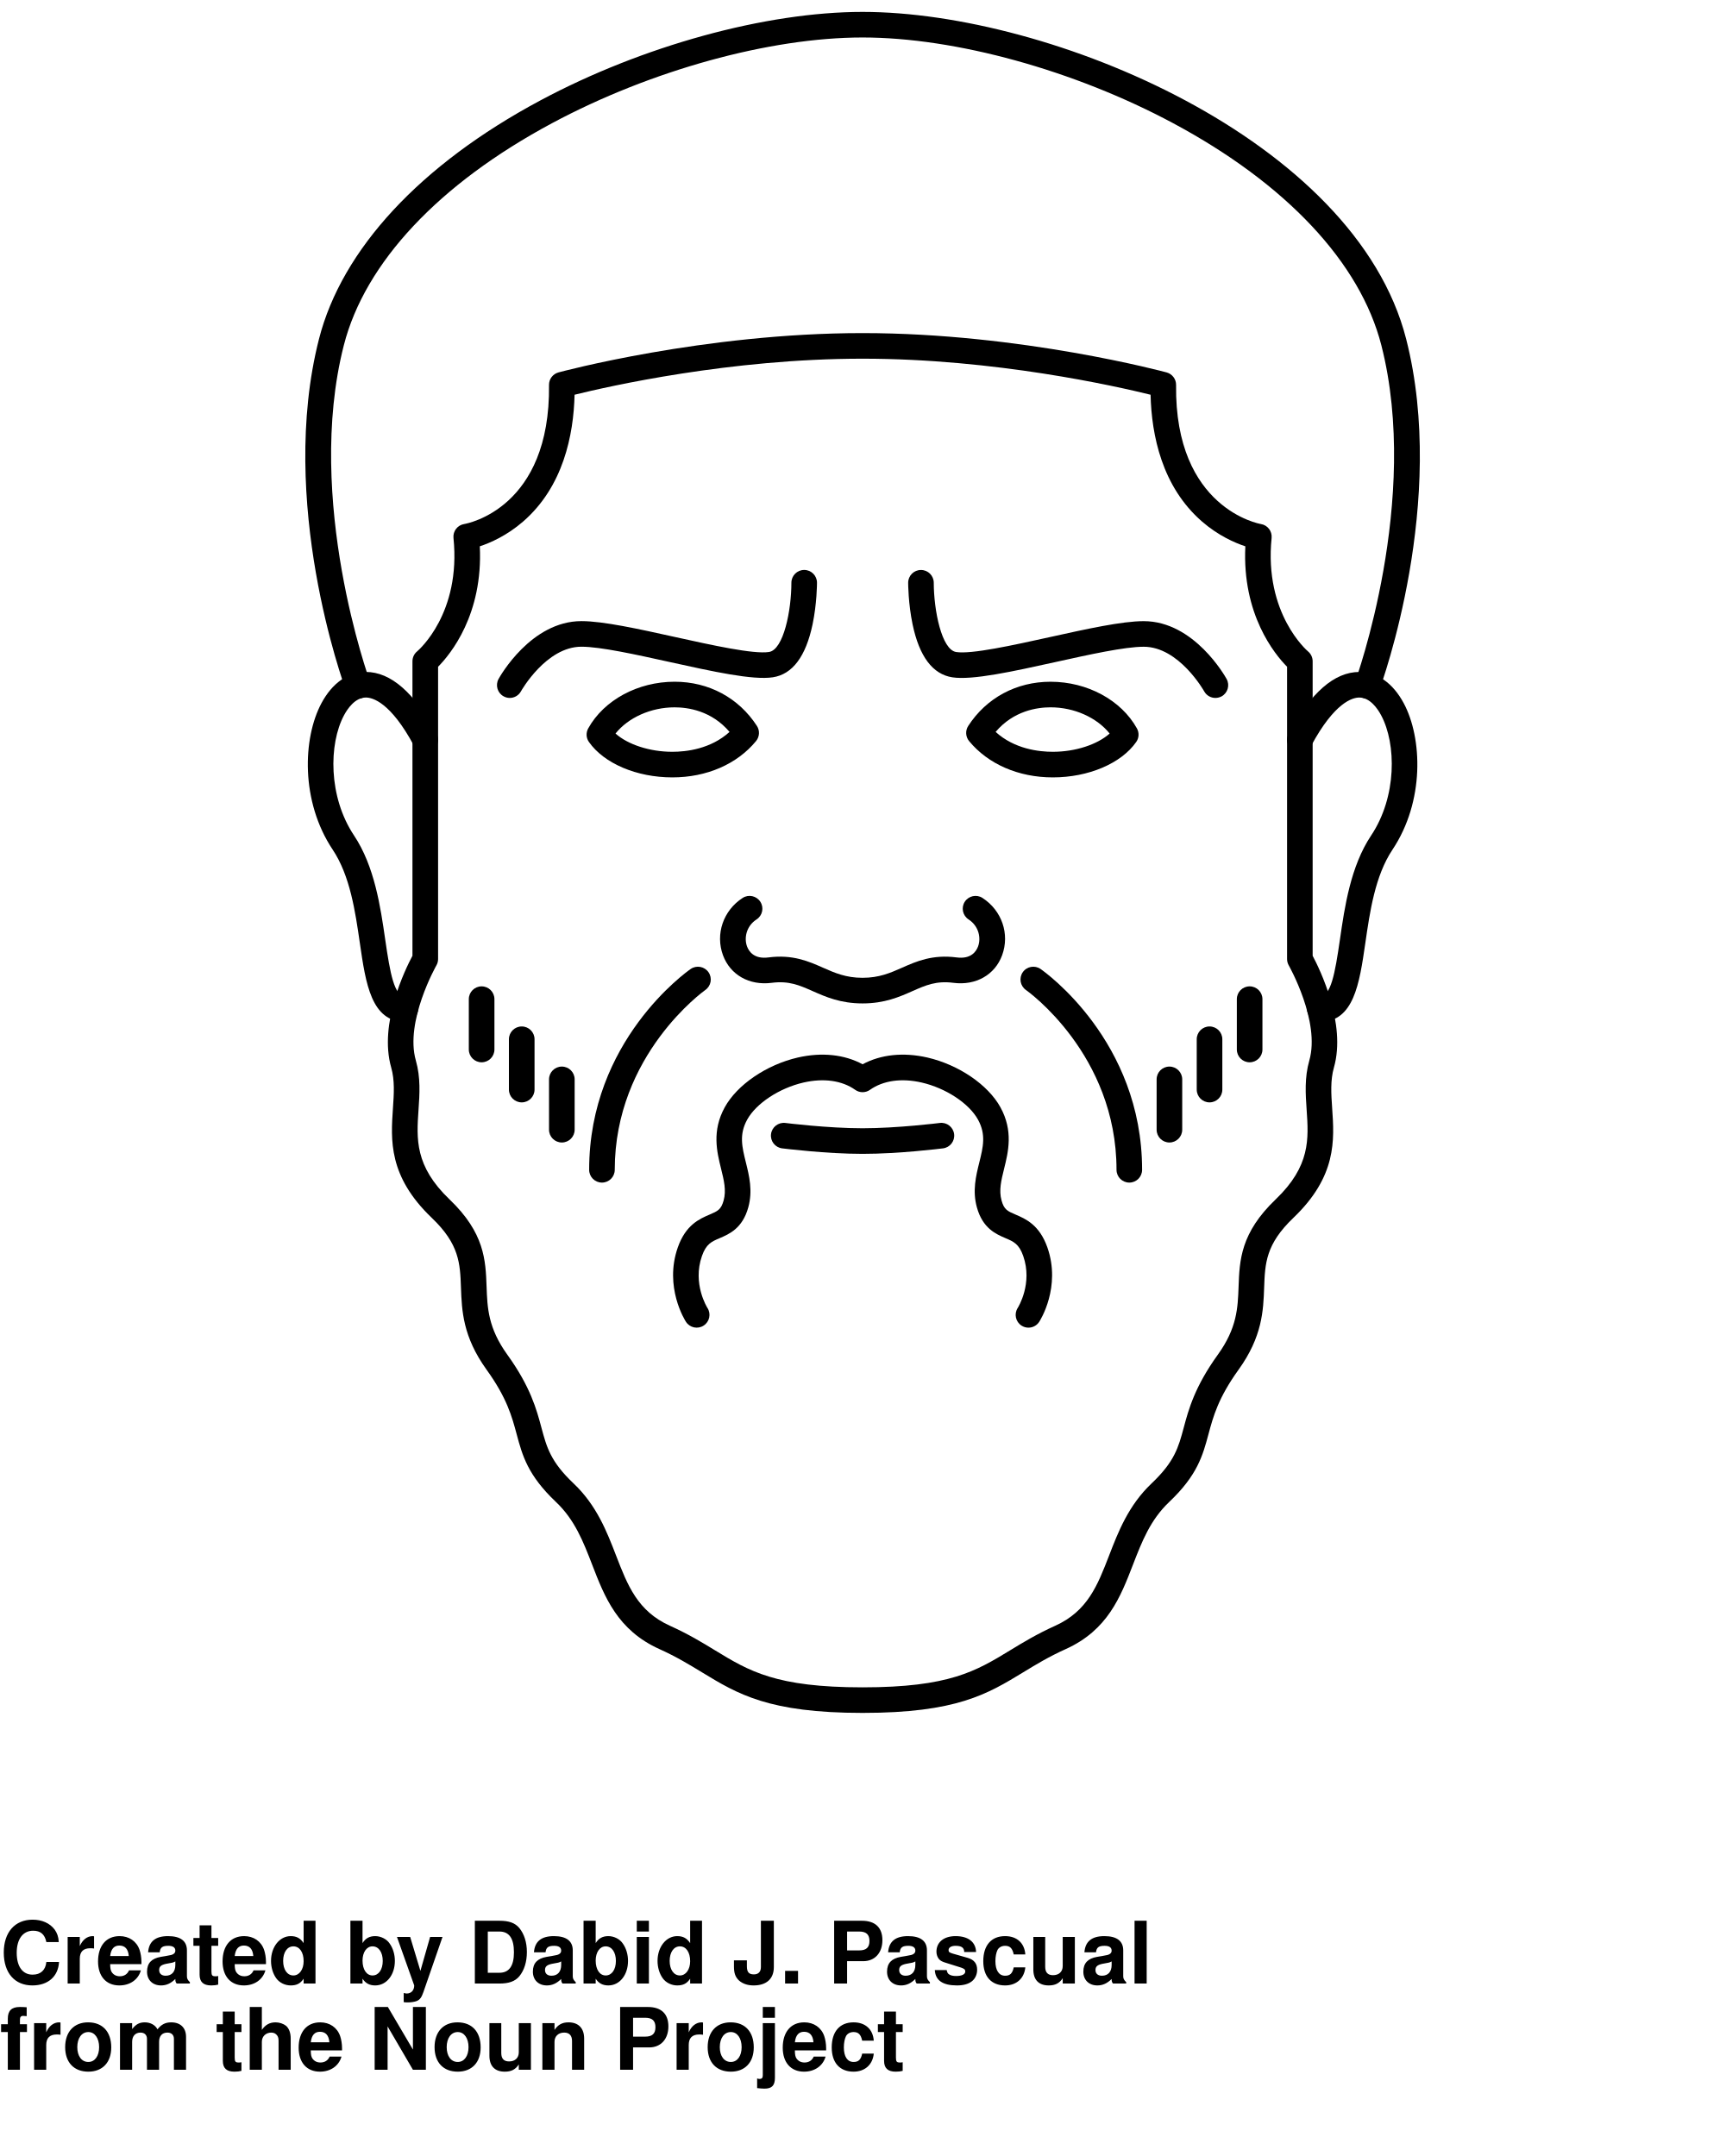
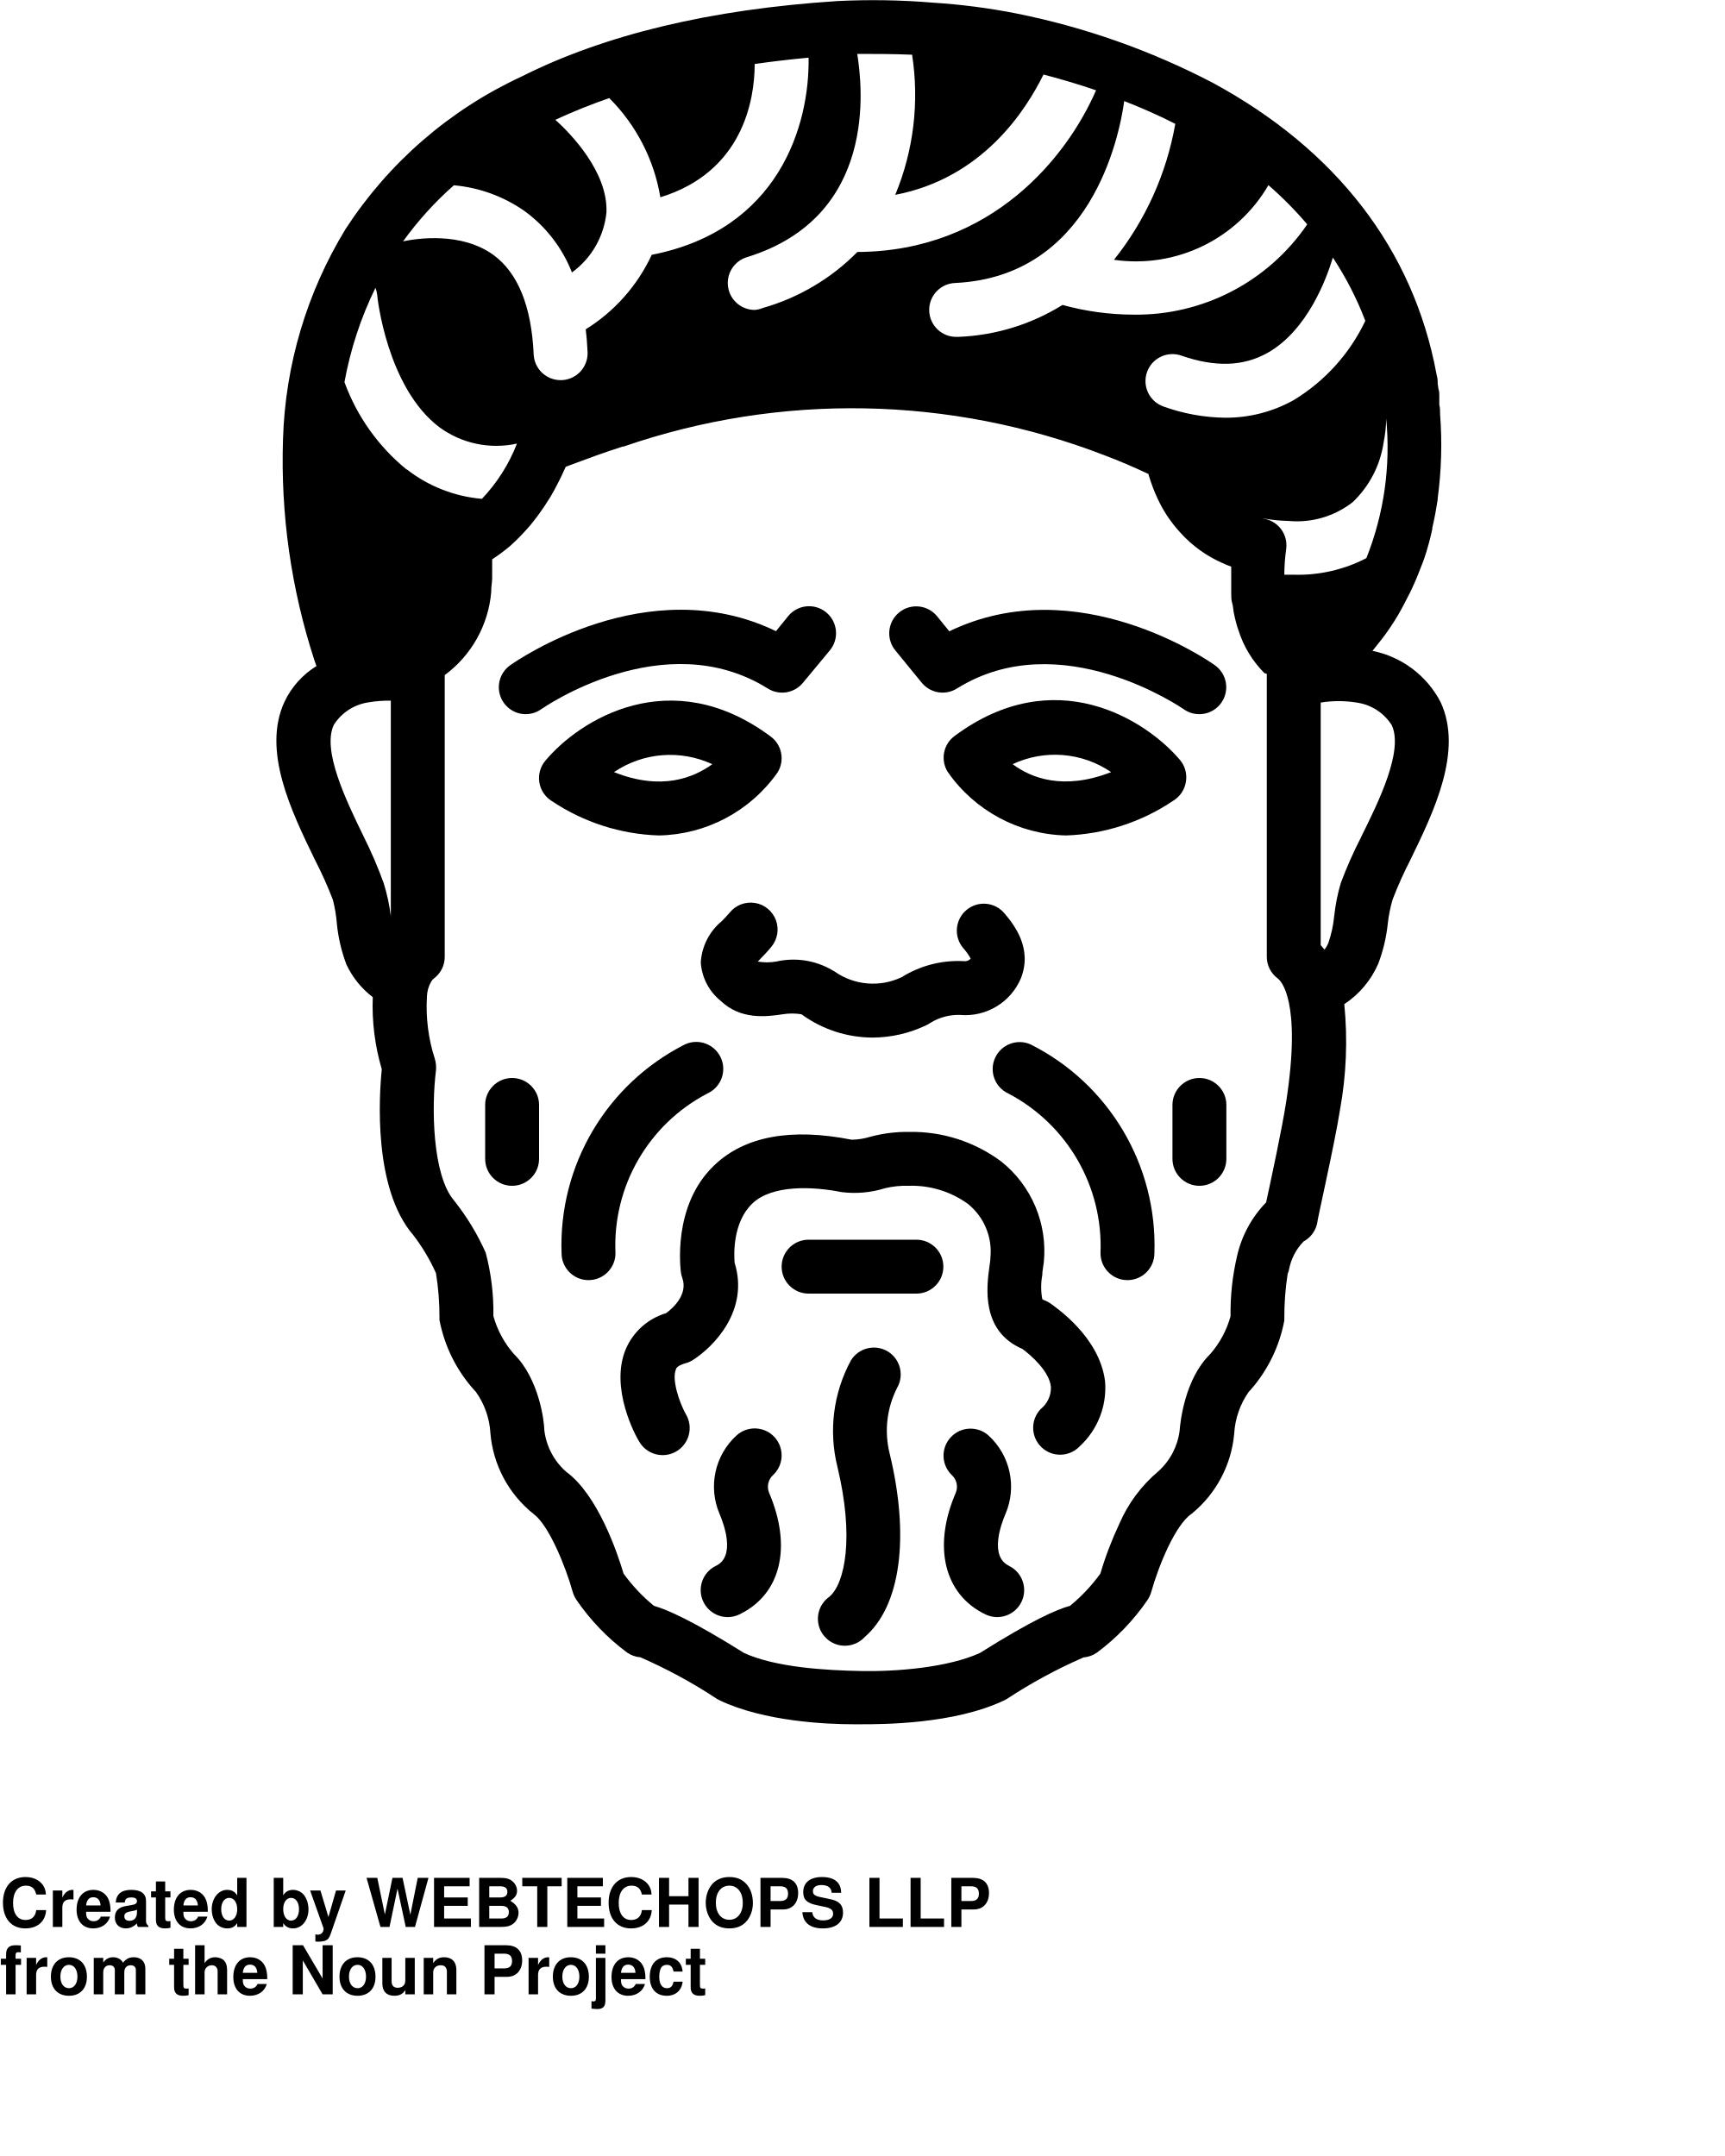
- <svg xmlns="http://www.w3.org/2000/svg" version="1.1" x="0px" y="0px" viewBox="0 0 100.006 125.007" enable-background="new 0 0 100.006 100.006" xml:space="preserve">
-   <g>
-     <g>
-       <g>
-         <g>
-           <g>
-             <path fill="#000000" d="M50.003,99.316c-5.444,0-7.236-1.092-9.312-2.355c-0.73-0.444-1.485-0.904-2.466-1.346       c-2.432-1.098-3.177-3.026-3.897-4.892c-0.516-1.335-1.003-2.597-2.096-3.634c-1.643-1.555-1.952-2.707-2.28-3.928       c-0.278-1.034-0.565-2.105-1.746-3.746c-1.379-1.915-1.435-3.427-1.484-4.76c-0.051-1.403-0.092-2.513-1.692-4.042       c-2.522-2.413-2.378-4.51-2.251-6.359c0.057-0.831,0.111-1.615-0.102-2.36c-0.726-2.541,0.814-5.691,1.233-6.478V38.341       c0-0.223,0.099-0.432,0.269-0.572c0.102-0.087,2.555-2.214,2.109-6.577c-0.04-0.392,0.233-0.747,0.623-0.808       c0.2-0.035,5.003-0.929,4.915-8.064c-0.005-0.338,0.22-0.636,0.546-0.726c0.083-0.022,8.434-2.281,17.629-2.281       s17.546,2.259,17.63,2.281c0.325,0.09,0.55,0.388,0.546,0.726c-0.09,7.19,4.865,8.057,4.915,8.064       c0.389,0.061,0.662,0.416,0.623,0.808c-0.449,4.403,2.084,6.555,2.11,6.577c0.17,0.141,0.269,0.35,0.269,0.572v17.076       c0.418,0.786,1.959,3.937,1.233,6.478c-0.212,0.745-0.159,1.529-0.102,2.36c0.128,1.85,0.272,3.946-2.25,6.359       c-1.601,1.529-1.642,2.639-1.693,4.042c-0.048,1.333-0.104,2.845-1.483,4.76c-1.181,1.641-1.468,2.712-1.746,3.746       c-0.328,1.221-0.637,2.373-2.279,3.928c-1.093,1.037-1.58,2.299-2.097,3.634c-0.72,1.865-1.465,3.794-3.897,4.892       c-0.98,0.441-1.735,0.901-2.465,1.346C57.24,98.225,55.448,99.316,50.003,99.316z M25.396,38.659v16.947       c0,0.13-0.034,0.257-0.099,0.369c-0.018,0.032-1.837,3.252-1.191,5.512c0.284,0.995,0.219,1.947,0.155,2.869       c-0.115,1.673-0.223,3.252,1.797,5.185c2.036,1.947,2.094,3.531,2.149,5.062c0.045,1.231,0.087,2.395,1.205,3.946       c1.339,1.859,1.692,3.173,1.975,4.229c0.307,1.144,0.529,1.969,1.866,3.236c1.337,1.266,1.934,2.811,2.46,4.176       c0.668,1.73,1.246,3.226,3.123,4.073c1.064,0.479,1.895,0.984,2.627,1.432c1.962,1.194,3.512,2.139,8.54,2.139       s6.578-0.944,8.54-2.139c0.733-0.447,1.563-0.953,2.627-1.432c1.877-0.848,2.455-2.343,3.124-4.073       c0.526-1.365,1.124-2.91,2.459-4.176c1.338-1.268,1.56-2.093,1.867-3.236c0.283-1.056,0.635-2.369,1.975-4.229       c1.118-1.552,1.16-2.715,1.205-3.946c0.056-1.53,0.114-3.114,2.15-5.062c2.02-1.933,1.911-3.512,1.796-5.185       c-0.064-0.922-0.129-1.874,0.155-2.869c0.646-2.26-1.173-5.479-1.192-5.512c-0.064-0.113-0.098-0.24-0.098-0.369V38.659       c-0.722-0.73-2.612-3.037-2.419-6.983c-0.614-0.203-1.567-0.618-2.508-1.434c-2.326-2.018-2.929-5.009-2.986-7.355       c-1.971-0.487-9.035-2.09-16.695-2.09c-7.667,0-14.725,1.603-16.695,2.09c-0.057,2.346-0.66,5.338-2.986,7.355       c-0.941,0.815-1.894,1.23-2.508,1.434C28.008,35.622,26.118,37.929,25.396,38.659z" />
-           </g>
-         </g>
-       </g>
-     </g>
-     <g>
-       <g>
-         <g>
-           <g>
-             <path fill="#000000" d="M29.55,40.467c-0.121,0-0.243-0.031-0.357-0.094c-0.358-0.196-0.488-0.648-0.292-1.006       c0.076-0.137,1.878-3.354,4.806-3.354c1.261,0,3.294,0.45,5.447,0.926c2.125,0.47,4.533,1.002,5.423,0.864       c0.848-0.13,1.3-2.416,1.3-4.016c0-0.41,0.333-0.742,0.742-0.742s0.742,0.332,0.742,0.742c0,0.048-0.003,1.204-0.257,2.416       c-0.39,1.86-1.164,2.892-2.302,3.067c-1.165,0.178-3.499-0.338-5.969-0.883c-1.98-0.438-4.028-0.89-5.127-0.89       c-2.046,0-3.491,2.559-3.506,2.585C30.066,40.328,29.812,40.467,29.55,40.467z" />
-           </g>
-         </g>
-       </g>
-     </g>
-     <g>
-       <g>
-         <g>
-           <g>
-             <path fill="#000000" d="M38.977,45.074c-2.065,0-3.964-0.806-4.838-2.056c-0.163-0.231-0.179-0.535-0.041-0.784       c0.914-1.646,2.88-2.707,5.01-2.707c1.977,0,3.717,0.935,4.771,2.564c0.175,0.271,0.155,0.625-0.05,0.875       C42.729,44.307,40.96,45.074,38.977,45.074z M35.681,42.531c0.713,0.639,1.984,1.059,3.296,1.059       c0.804,0,2.222-0.16,3.314-1.153c-1.041-1.229-2.411-1.425-3.183-1.425C37.732,41.012,36.421,41.606,35.681,42.531z" />
-           </g>
-         </g>
-       </g>
-     </g>
-     <g>
-       <g>
-         <g>
-           <g>
-             <path fill="#000000" d="M23.495,59.249c-1.973,0-2.293-2.214-2.633-4.559c-0.266-1.834-0.566-3.913-1.576-5.426       c-1.871-2.807-1.733-6.47-0.653-8.49c0.625-1.169,1.539-1.813,2.574-1.814c0.001,0,0.002,0,0.003,0       c1.441,0,2.82,1.204,4.097,3.581c0.194,0.359,0.059,0.81-0.302,1.004c-0.361,0.193-0.812,0.059-1.005-0.303       c-1.357-2.525-2.402-2.799-2.79-2.799c-0.001,0-0.001,0-0.001,0c-0.623,0.001-1.062,0.646-1.267,1.03       c-0.889,1.665-0.915,4.725,0.58,6.967c1.195,1.794,1.535,4.146,1.809,6.036c0.288,1.987,0.524,3.289,1.164,3.289       c0.409,0,0.742,0.332,0.742,0.743C24.237,58.918,23.904,59.249,23.495,59.249z" />
-           </g>
-         </g>
-       </g>
-     </g>
-     <g>
-       <g>
-         <g>
-           <g>
-             <path fill="#000000" d="M70.456,40.467c-0.262,0-0.515-0.139-0.65-0.383l0,0c-0.014-0.026-1.459-2.585-3.506-2.585       c-1.099,0-3.146,0.451-5.126,0.89c-2.471,0.545-4.804,1.061-5.969,0.883c-1.137-0.176-1.913-1.207-2.302-3.067       c-0.254-1.212-0.257-2.368-0.257-2.416c0-0.41,0.332-0.742,0.742-0.742s0.742,0.332,0.742,0.742       c0.003,1.6,0.455,3.886,1.3,4.016c0.888,0.138,3.299-0.395,5.423-0.864c2.153-0.476,4.187-0.926,5.447-0.926       c2.929,0,4.731,3.217,4.807,3.354c0.197,0.36,0.066,0.811-0.292,1.008C70.7,40.437,70.576,40.467,70.456,40.467z" />
-           </g>
-         </g>
-       </g>
-     </g>
-     <g>
-       <g>
-         <g>
-           <g>
-             <path fill="#000000" d="M61.03,45.074C61.029,45.074,61.03,45.074,61.03,45.074c-1.983,0-3.752-0.768-4.853-2.107       c-0.205-0.25-0.225-0.604-0.05-0.875c1.055-1.63,2.794-2.564,4.772-2.564c2.129,0,4.096,1.062,5.009,2.707       c0.138,0.249,0.122,0.553-0.041,0.784C64.994,44.269,63.095,45.074,61.03,45.074z M57.716,42.437       c1.091,0.993,2.51,1.153,3.313,1.153c1.312,0,2.583-0.42,3.297-1.059c-0.741-0.925-2.052-1.52-3.427-1.52       C60.126,41.012,58.756,41.208,57.716,42.437z" />
-           </g>
-         </g>
-       </g>
-     </g>
-     <g>
-       <g>
-         <g>
-           <g>
-             <path fill="#000000" d="M79.258,40.509c-0.085,0-0.171-0.016-0.256-0.046c-0.385-0.142-0.582-0.567-0.44-0.952       c0.038-0.104,3.803-10.528,1.515-19.49c-1.224-4.792-5.513-9.367-12.08-12.883c-5.718-3.062-12.612-4.965-17.993-4.965       S37.729,4.076,32.01,7.138c-6.566,3.516-10.856,8.091-12.079,12.883c-2.289,8.962,1.476,19.386,1.514,19.49       c0.142,0.385-0.056,0.811-0.44,0.952c-0.384,0.142-0.811-0.055-0.952-0.439c-0.163-0.443-3.964-10.955-1.561-20.371       c1.328-5.2,5.88-10.108,12.817-13.822c5.92-3.172,13.084-5.141,18.694-5.141c10.874,0,28.555,7.386,31.511,18.963       c2.404,9.416-1.397,19.928-1.56,20.371C79.844,40.323,79.56,40.509,79.258,40.509z" />
-           </g>
-         </g>
-       </g>
-     </g>
-     <g>
-       <g>
-         <g>
-           <g>
-             <path fill="#000000" d="M50.003,58.179c-1.28,0-2.138-0.379-2.896-0.715c-0.769-0.34-1.377-0.607-2.371-0.479       c-1.297,0.168-2.405-0.459-2.825-1.6c-0.451-1.229,0.017-2.595,1.139-3.321c0.344-0.224,0.803-0.124,1.026,0.22       c0.223,0.343,0.125,0.804-0.22,1.026c-0.597,0.387-0.73,1.079-0.551,1.563c0.105,0.286,0.404,0.749,1.239,0.64       c1.405-0.185,2.339,0.23,3.163,0.594c0.684,0.302,1.329,0.587,2.295,0.587c0.967,0,1.612-0.285,2.294-0.587       c0.824-0.365,1.758-0.778,3.164-0.594c0.836,0.109,1.134-0.354,1.239-0.64c0.179-0.484,0.046-1.177-0.55-1.563       c-0.345-0.223-0.443-0.684-0.221-1.026c0.223-0.344,0.683-0.443,1.027-0.22c1.122,0.727,1.59,2.092,1.138,3.321       c-0.418,1.141-1.528,1.769-2.825,1.6c-0.993-0.129-1.601,0.139-2.371,0.479C52.141,57.8,51.283,58.179,50.003,58.179z" />
-           </g>
-         </g>
-       </g>
-     </g>
-     <g>
-       <g>
-         <g>
-           <g>
-             <path fill="#000000" d="M59.619,76.979c-0.138,0-0.277-0.038-0.402-0.119c-0.343-0.221-0.442-0.678-0.222-1.022       c0.036-0.058,0.878-1.422,0.321-3.015c-0.245-0.699-0.557-0.834-1.029-1.034c-0.557-0.24-1.319-0.565-1.657-1.784       c-0.268-0.963-0.052-1.831,0.138-2.599c0.225-0.907,0.402-1.623-0.073-2.487c-0.52-0.944-1.864-1.83-3.268-2.153       c-1.167-0.268-2.23-0.118-2.994,0.423c-0.257,0.183-0.602,0.183-0.858,0c-0.763-0.541-1.826-0.69-2.994-0.423       c-1.404,0.323-2.748,1.209-3.268,2.153c-0.475,0.864-0.298,1.58-0.073,2.487c0.19,0.768,0.405,1.636,0.138,2.599       c-0.338,1.219-1.101,1.544-1.657,1.784c-0.473,0.2-0.784,0.335-1.029,1.034C40.125,74.438,41,75.82,41.01,75.834       c0.222,0.344,0.124,0.804-0.221,1.025c-0.343,0.224-0.803,0.125-1.025-0.22c-0.053-0.08-1.277-2.014-0.473-4.31       c0.46-1.313,1.26-1.657,1.845-1.907c0.469-0.201,0.664-0.284,0.812-0.815c0.163-0.588,0.019-1.17-0.148-1.845       c-0.241-0.975-0.542-2.188,0.213-3.56c0.72-1.309,2.422-2.467,4.236-2.886c1.389-0.317,2.703-0.178,3.755,0.392       c1.052-0.569,2.367-0.709,3.755-0.392c1.813,0.419,3.516,1.577,4.236,2.886c0.754,1.372,0.455,2.585,0.213,3.56       c-0.167,0.675-0.312,1.257-0.148,1.845c0.148,0.531,0.342,0.614,0.812,0.815c0.584,0.25,1.384,0.594,1.845,1.907       c0.804,2.296-0.42,4.229-0.473,4.31C60.101,76.859,59.863,76.979,59.619,76.979z" />
-           </g>
-         </g>
-       </g>
-     </g>
-     <g>
-       <g>
-         <g>
-           <g>
-             <path fill="#000000" d="M50.003,66.902c-2.1,0-4.559-0.307-4.663-0.319c-0.407-0.051-0.695-0.421-0.644-0.828       c0.051-0.406,0.422-0.694,0.829-0.645c0.025,0.004,2.472,0.308,4.478,0.308c2.008,0,4.453-0.304,4.478-0.308       c0.406-0.051,0.778,0.238,0.829,0.645c0.051,0.407-0.237,0.777-0.644,0.828C54.562,66.596,52.104,66.902,50.003,66.902z" />
-           </g>
-         </g>
-       </g>
-     </g>
-     <g>
-       <g>
-         <g>
-           <g>
-             <path fill="#000000" d="M76.511,59.249c-0.409,0-0.741-0.331-0.741-0.74c0-0.411,0.332-0.743,0.741-0.743       c0.641,0,0.876-1.302,1.164-3.289c0.274-1.89,0.615-4.244,1.81-6.036c1.495-2.242,1.469-5.302,0.58-6.967       c-0.205-0.385-0.643-1.029-1.267-1.03c0,0,0,0-0.001,0c-0.387,0-1.432,0.273-2.79,2.799c-0.194,0.361-0.645,0.496-1.005,0.303       c-0.361-0.194-0.496-0.645-0.302-1.004c1.277-2.377,2.656-3.581,4.097-3.581c0.001,0,0.003,0,0.004,0       c1.035,0.001,1.949,0.646,2.574,1.814c1.08,2.021,1.217,5.684-0.654,8.49c-1.009,1.513-1.31,3.592-1.575,5.426       C78.805,57.035,78.484,59.249,76.511,59.249z" />
-           </g>
-         </g>
-       </g>
-     </g>
-     <g>
-       <g>
-         <g>
-           <g>
-             <path fill="#000000" d="M27.919,61.593c-0.409,0-0.742-0.332-0.742-0.742v-2.919c0-0.411,0.333-0.742,0.742-0.742       c0.41,0,0.743,0.331,0.743,0.742v2.919C28.662,61.261,28.329,61.593,27.919,61.593z" />
-           </g>
-         </g>
-       </g>
-     </g>
-     <g>
-       <g>
-         <g>
-           <g>
-             <path fill="#000000" d="M30.245,63.917c-0.41,0-0.743-0.331-0.743-0.741v-2.92c0-0.409,0.333-0.741,0.743-0.741       c0.409,0,0.742,0.332,0.742,0.741v2.92C30.987,63.586,30.654,63.917,30.245,63.917z" />
-           </g>
-         </g>
-       </g>
-     </g>
-     <g>
-       <g>
-         <g>
-           <g>
-             <path fill="#000000" d="M32.57,66.243c-0.41,0-0.743-0.332-0.743-0.741v-2.92c0-0.41,0.333-0.741,0.743-0.741       c0.409,0,0.742,0.331,0.742,0.741v2.92C33.312,65.911,32.979,66.243,32.57,66.243z" />
-           </g>
-         </g>
-       </g>
-     </g>
-     <g>
-       <g>
-         <g>
-           <g>
-             <path fill="#000000" d="M34.895,68.568c-0.41,0-0.742-0.331-0.742-0.742c0-7.477,5.645-11.476,5.885-11.643       c0.337-0.233,0.799-0.149,1.034,0.188c0.233,0.337,0.149,0.799-0.188,1.032c-0.051,0.036-5.247,3.742-5.247,10.423       C35.637,68.237,35.305,68.568,34.895,68.568z" />
-           </g>
-         </g>
-       </g>
-     </g>
-     <g>
-       <g>
-         <g>
-           <g>
-             <path fill="#000000" d="M72.441,61.593c-0.41,0-0.742-0.332-0.742-0.742v-2.919c0-0.411,0.332-0.742,0.742-0.742       s0.742,0.331,0.742,0.742v2.919C73.184,61.261,72.852,61.593,72.441,61.593z" />
-           </g>
-         </g>
-       </g>
-     </g>
-     <g>
-       <g>
-         <g>
-           <g>
-             <path fill="#000000" d="M70.116,63.917c-0.41,0-0.742-0.331-0.742-0.741v-2.92c0-0.409,0.332-0.741,0.742-0.741       s0.742,0.332,0.742,0.741v2.92C70.858,63.586,70.526,63.917,70.116,63.917z" />
-           </g>
-         </g>
-       </g>
-     </g>
-     <g>
-       <g>
-         <g>
-           <g>
-             <path fill="#000000" d="M67.791,66.243c-0.41,0-0.742-0.332-0.742-0.741v-2.92c0-0.41,0.332-0.741,0.742-0.741       c0.409,0,0.742,0.331,0.742,0.741v2.92C68.533,65.911,68.2,66.243,67.791,66.243z" />
-           </g>
-         </g>
-       </g>
-     </g>
-     <g>
-       <g>
-         <g>
-           <g>
-             <path fill="#000000" d="M65.466,68.568c-0.41,0-0.742-0.331-0.742-0.742c0-6.708-5.194-10.386-5.247-10.423       c-0.337-0.233-0.42-0.695-0.188-1.032c0.233-0.337,0.696-0.421,1.033-0.188c0.24,0.167,5.885,4.166,5.885,11.643       C66.208,68.237,65.875,68.568,65.466,68.568z" />
-           </g>
-         </g>
-       </g>
-     </g>
-   </g>
-   <text x="0" y="115.006" fill="#000000" font-size="5px" font-weight="bold" font-family="'Helvetica Neue', Helvetica, Arial-Unicode, Arial, Sans-serif">Created by Dabid J. Pascual</text>
-   <text x="0" y="120.006" fill="#000000" font-size="5px" font-weight="bold" font-family="'Helvetica Neue', Helvetica, Arial-Unicode, Arial, Sans-serif">from the Noun Project</text>
+ <svg xmlns="http://www.w3.org/2000/svg" data-name="Layer 1" viewBox="0 0 128 160" x="0px" y="0px">
+   <path d="M106.9,52.11a7.33,7.33,0,0,0-5.06-3.81h0l.17-.21.53-.67.25-.33q.32-.44.6-.88l.09-.14c.2-.32.4-.65.58-1l.18-.34q.19-.36.37-.72l.17-.35q.2-.43.38-.87l.07-.17c.14-.35.27-.7.39-1l.09-.26q.14-.41.25-.82l.08-.28q.13-.48.24-1l0-.08q.13-.56.23-1.1v0c.06-.35.12-.7.17-1v-.09a29.86,29.86,0,0,0,.18-6.24h0c0-.25,0-.48-.06-.71l0-.36,0-.31c0-.17,0-.34-.06-.49l-.06-.42V28.3c0-.2-.06-.38-.09-.55C104.87,18.49,99.13,11.1,90,6.15A54.78,54.78,0,0,0,75.42,1a47.2,47.2,0,0,0-6.16-.8A53,53,0,0,0,62.12.08Q48,1,38.68,5.69A31.19,31.19,0,0,0,25.64,17,31.77,31.77,0,0,0,21,32.59,47.79,47.79,0,0,0,23.33,49l.15.43a6.27,6.27,0,0,0-2.37,2.65c-1.68,3.63.51,8.13,2.27,11.75a29.81,29.81,0,0,1,1.32,2.94A10.48,10.48,0,0,1,25,68.59a11.93,11.93,0,0,0,.71,3A6.55,6.55,0,0,0,27.66,74a16.63,16.63,0,0,0,.67,5.35c-.2,1.93-.65,8.85,2.33,12.3a14.2,14.2,0,0,1,1.69,2.83,20.15,20.15,0,0,1,.26,3.3,1.09,1.09,0,0,0,0,.18,10.81,10.81,0,0,0,2.56,5.18l.14.15a5.85,5.85,0,0,1,1.08,3.07,8.58,8.58,0,0,0,3.21,6c1.12.82,2.37,3.88,2.9,5.79a2.13,2.13,0,0,0,.28.59,16.41,16.41,0,0,0,3.74,3.89,2,2,0,0,0,1,.36,37.79,37.79,0,0,1,5.67,3.08l.2.11c3.33,1.59,8,1.78,9.94,1.78h.59c1.55,0,6.89,0,10.61-1.78l.2-.11A37.78,37.78,0,0,1,80.4,123a2,2,0,0,0,1-.36,16.42,16.42,0,0,0,3.74-3.89,2.13,2.13,0,0,0,.28-.59c.53-1.91,1.78-5,3-5.82a8.65,8.65,0,0,0,3.16-5.93,6,6,0,0,1,1.08-3.12l.14-.15A10.81,10.81,0,0,0,95.3,98a1.09,1.09,0,0,0,0-.18,20.78,20.78,0,0,1,.25-3.3,1.24,1.24,0,0,0,.1-.31,4.05,4.05,0,0,1,1.08-2.08,2,2,0,0,0,1-1.31c0-.24,1.3-5.89,1.7-8.45a28.2,28.2,0,0,0,.32-7.85,6.87,6.87,0,0,0,2.52-3,11.94,11.94,0,0,0,.71-3,10.56,10.56,0,0,1,.36-1.78,30,30,0,0,1,1.32-2.94C106.39,60.24,108.58,55.74,106.9,52.11Zm-8-33a24.07,24.07,0,0,1,2.41,4.7A13.8,13.8,0,0,1,96,29.69,10.29,10.29,0,0,1,90.9,31a14,14,0,0,1-4.56-.83,2,2,0,0,1,1.32-3.78c2.5.87,4.59.81,6.39-.2C97.06,24.5,98.47,20.56,98.9,19.12ZM87.21,9.19a22.39,22.39,0,0,1-4.55,10.09,11.37,11.37,0,0,0,11.46-5.54A27,27,0,0,1,97,16.65a15.34,15.34,0,0,1-12.92,6.7,20,20,0,0,1-5.24-.72A15.78,15.78,0,0,1,71.1,25H71a2,2,0,0,1-.1-4c10-.49,12.14-10.73,12.52-13.5C84.7,8,86,8.57,87.21,9.19ZM63.61,4c1.25,0,2.65,0,4.07.06a19.4,19.4,0,0,1-1.25,10.4c6.48-1.24,9.69-6.27,11-8.93,1.29.34,2.59.72,3.9,1.17-2.11,4.87-7.68,11.95-17.71,12a16,16,0,0,1-7,4.15A2,2,0,0,1,56,23a2,2,0,0,1-.59-3.91C65.13,16.1,64,6.44,63.61,4ZM33.68,13.75a10.81,10.81,0,0,1,5.24,1.91,10.27,10.27,0,0,1,3.52,4.56A6.28,6.28,0,0,0,45,15.76c.12-3-2.66-5.85-3.79-6.87a42.1,42.1,0,0,1,4-1.61A13.56,13.56,0,0,1,49,14.64c6.1-1.87,7-7.2,7-9.89q1.94-.28,4-.47c.08,5-2.19,12.78-11.64,14.63a12.88,12.88,0,0,1-4.9,5.53c.07.54.11,1.1.14,1.68a2,2,0,0,1-1.91,2.09h-.09a2,2,0,0,1-2-1.91c-.16-3.57-1.17-6.06-3-7.39-2.38-1.71-5.64-1.22-6.69-1A25,25,0,0,1,33.68,13.75ZM29,68a13.75,13.75,0,0,0-.53-2.46A31.85,31.85,0,0,0,27,62.11c-1.32-2.71-3.12-6.42-2.23-8.32a3.69,3.69,0,0,1,2.59-1.67A8.47,8.47,0,0,1,29,52Zm1.18-33.15a15,15,0,0,1-4.62-6.49,26.74,26.74,0,0,1,2.3-7,2,2,0,0,1,.13.53c0,.13.72,6.88,4.62,9.82a7.14,7.14,0,0,0,5.75,1.21,12.51,12.51,0,0,1-2.6,4.1A10.53,10.53,0,0,1,30.18,34.83ZM95.44,81.75c-.29,1.92-1.14,5.86-1.49,7.48a8.35,8.35,0,0,0-2.16,4,18.46,18.46,0,0,0-.48,4.45,7.13,7.13,0,0,1-1.52,2.82c-1.87,1.83-2.21,5-2.26,5.69a4.89,4.89,0,0,1-1.58,3,10.5,10.5,0,0,0-2.89,3.89,25.87,25.87,0,0,0-1.41,3.7,12.79,12.79,0,0,1-2.25,2.39c-1,.27-2.82,1.07-6.69,3.5-2.34,1.07-6.13,1.39-8.79,1.34s-6.37-.27-8.71-1.34c-3.87-2.43-5.74-3.23-6.69-3.5a12.79,12.79,0,0,1-2.25-2.39c-.44-1.49-1.9-5.84-4.26-7.56a4.86,4.86,0,0,1-1.62-3.09c0-.63-.39-3.82-2.26-5.65a7.13,7.13,0,0,1-1.52-2.82,17.25,17.25,0,0,0-.57-4.7,18,18,0,0,0-2.35-3.87c-1.61-1.88-1.68-6.91-1.34-9.65a2.24,2.24,0,0,0-.08-.85,12.6,12.6,0,0,1-.59-4.65A2.35,2.35,0,0,1,32,72.84a.69.69,0,0,1,.19-.22A2,2,0,0,0,33,71V50.1a8.57,8.57,0,0,0,3.45-6.17v0s0-.06,0-.09c0-.29.06-.59.07-.91,0-.11,0-.22,0-.34,0-.27,0-.54,0-.82,0-.09,0-.17,0-.26a13.2,13.2,0,0,0,1.34-1l.12-.11c.2-.18.4-.37.61-.59l.21-.22c.18-.19.36-.39.55-.61l.26-.33c.17-.21.33-.42.49-.65l.29-.42c.15-.23.3-.46.45-.7l.3-.53c.13-.24.26-.49.39-.75s.2-.42.3-.64.1-.21.15-.32l.75-.28c.89-.33,2.06-.77,3.47-1.22h.07a52,52,0,0,1,35.67.64h0c1.09.41,2.18.88,3.29,1.4l0,.06c.1.35.22.67.34,1l.13.32c.12.28.24.54.37.8s.18.33.27.49l.22.36a9.9,9.9,0,0,0,1,1.29,9.18,9.18,0,0,0,3.16,2.29c.22.1.43.19.64.26,0,.51,0,1,0,1.44,0,.2,0,.37,0,.56s0,.48.07.7.07.45.11.66.06.29.09.43.12.47.18.68l.08.23a7.85,7.85,0,0,0,1.94,3.21A1.36,1.36,0,0,0,94,50V71a2,2,0,0,0,.82,1.62C95,72.75,96.61,74.18,95.44,81.75ZM96,42.65c-.23,0-.46,0-.7,0a14.52,14.52,0,0,1,.14-1.92,2,2,0,0,0-1.75-2.25h.09a12.17,12.17,0,0,0,1.83.18,6.72,6.72,0,0,0,4.77-1.4,7.66,7.66,0,0,0,2.29-4.43,9.71,9.71,0,0,0,.19-1.77v0a22.25,22.25,0,0,1-1.47,10.36A11,11,0,0,1,96,42.65Zm5,19.47a32,32,0,0,0-1.51,3.41A14,14,0,0,0,99,68a8.63,8.63,0,0,1-.44,2,2,2,0,0,1-.28.47L98,70.14v-18a8.28,8.28,0,0,1,2.68,0,3.69,3.69,0,0,1,2.59,1.67C104.15,55.7,102.35,59.4,101,62.11Z" />
+   <path d="M61.76,72a5.71,5.71,0,0,0-4.17-.64,4.1,4.1,0,0,1-1.36,0h0l.23-.24c.26-.27.53-.55.78-.86a2,2,0,1,0-3.09-2.54c-.19.22-.38.43-.57.62A4.31,4.31,0,0,0,52,71.42a4,4,0,0,0,1.47,2.85c1.49,1.42,3.37,1.19,4.61,1a4.35,4.35,0,0,1,1.39,0A9,9,0,0,0,64.74,77a9.29,9.29,0,0,0,4-.92,2,2,0,0,0,.31-.18,3.94,3.94,0,0,1,2.19-.58,4.48,4.48,0,0,0,4.51-2.71c.89-2.25-.52-4-1.2-4.81a2,2,0,0,0-3.1,2.53,4.38,4.38,0,0,1,.58.81.58.58,0,0,1-.5.19,7.88,7.88,0,0,0-4.61,1.18,4.94,4.94,0,0,1-5-.42Z" />
+   <path d="M57.7,57.32a2,2,0,0,0-.51-2.66C49.77,49.14,43,53.42,40.47,56.45a2,2,0,0,0,.48,3A15.12,15.12,0,0,0,48.89,62,11,11,0,0,0,57.7,57.32Zm-4.84-.61c-1.39,1-3.77,2-7.3.59A7.43,7.43,0,0,1,52.85,56.71Z" />
+   <path d="M39,53a2,2,0,0,0,1.16-.37c.09-.06,9.1-6.36,16.82-1.53a2,2,0,0,0,2.61-.44l2-2.41a2,2,0,0,0-3.11-2.52l-.9,1.11c-9.51-4.6-19.27,2.21-19.71,2.52A2,2,0,0,0,39,53Z" />
+   <path d="M88,58a2,2,0,0,0-.44-1.6c-2.54-3-9.3-7.3-16.73-1.78a2,2,0,0,0-.51,2.66A11,11,0,0,0,79.11,62a15.12,15.12,0,0,0,7.95-2.58A2,2,0,0,0,88,58ZM75.14,56.71a7.39,7.39,0,0,1,7.31.59C78.91,58.68,76.52,57.74,75.14,56.71Z" />
+   <path d="M68.4,50.67A2,2,0,0,0,71,51.1c7.67-4.8,16.71,1.45,16.83,1.53a2,2,0,0,0,2.32-3.26c-.43-.31-10.2-7.12-19.71-2.52l-.9-1.11a2,2,0,0,0-3.11,2.52Z" />
+   <path d="M77.92,96.71a2,2,0,0,0-.39-.2.63.63,0,0,1-.19-.1,4.87,4.87,0,0,1,0-1.78c0-.32.08-.63.11-.92A8.49,8.49,0,0,0,74.3,86.2,11.11,11.11,0,0,0,67.45,84h0a10.58,10.58,0,0,0-2.87.36,4.91,4.91,0,0,1-1.38.22c-4.5-.89-7.93-.26-10.18,1.88-3.18,3-2.51,7.8-2.49,8a2,2,0,0,0,.1.38c.44,1.25-.74,2.27-1.2,2.61a4.72,4.72,0,0,0-3,2.68c-1.2,2.88.74,6.45,1,6.85a2,2,0,0,0,3.48-2c-.51-.9-1.07-2.6-.76-3.34,0-.09.13-.31.72-.47a2,2,0,0,0,.51-.22c1.59-1,4.23-3.71,3.13-7.24-.05-.62-.15-3,1.32-4.4s4.47-1.27,6.63-.84a7.64,7.64,0,0,0,3.21-.29A6.59,6.59,0,0,1,67.43,88h0a7.12,7.12,0,0,1,4.39,1.34,4.54,4.54,0,0,1,1.67,4c0,.22-.05.46-.08.71-.19,1.43-.64,4.73,2.46,6.06.63.46,2,1.66,2.11,2.81a2,2,0,0,1-.75,1.64,2,2,0,0,0,2.87,2.79A5.9,5.9,0,0,0,82,102.52C81.59,99.18,78.3,97,77.92,96.71Z" />
+   <path d="M68,92H60a2,2,0,0,0,0,4h8a2,2,0,0,0,0-4Z" />
+   <path d="M52.49,81.15a2,2,0,0,0-1.65-3.65A16.69,16.69,0,0,0,41.67,93a2,2,0,0,0,2,2h0a2,2,0,0,0,2-2A12.72,12.72,0,0,1,52.49,81.15Z" />
+   <path d="M76.48,77.51a2,2,0,1,0-1.64,3.65A12.79,12.79,0,0,1,81.66,93a2,2,0,0,0,2,2h0a2,2,0,0,0,2-2A16.69,16.69,0,0,0,76.48,77.51Z" />
+   <path d="M38,80a2,2,0,0,0-2,2v4a2,2,0,0,0,4,0V82A2,2,0,0,0,38,80Z" />
+   <path d="M89,80a2,2,0,0,0-2,2v4a2,2,0,0,0,4,0V82A2,2,0,0,0,89,80Z" />
+   <path d="M57.48,106.66a2,2,0,0,0-2.82-.14,5.14,5.14,0,0,0-1.27,5.82c.31.73,1.22,3.15-.26,3.86a2,2,0,1,0,1.73,3.61c3.08-1.48,3.94-5,2.2-9.05a1.18,1.18,0,0,1,.3-1.29A2,2,0,0,0,57.48,106.66Z" />
+   <path d="M74.87,116.2c-1.48-.71-.57-3.13-.26-3.85a5.14,5.14,0,0,0-1.27-5.83,2,2,0,0,0-2.78.13,2,2,0,0,0,.06,2.81,1.18,1.18,0,0,1,.31,1.3c-1.74,4-.88,7.58,2.2,9.05a2,2,0,1,0,1.73-3.61Z" />
+   <path d="M65.89,100.3a2,2,0,0,0-2.75.66,11,11,0,0,0-1,7.9c1.25,5.19.57,8.63-.59,9.63a2,2,0,1,0,2.61,3c2.66-2.3,3.36-7.38,1.86-13.6a7,7,0,0,1,.54-4.88A2,2,0,0,0,65.89,100.3Z" />
+   <text x="0" y="143" fill="#000000" font-size="5px" font-weight="bold" font-family="'Helvetica Neue', Helvetica, Arial-Unicode, Arial, Sans-serif">Created by WEBTECHOPS LLP</text>
+   <text x="0" y="148" fill="#000000" font-size="5px" font-weight="bold" font-family="'Helvetica Neue', Helvetica, Arial-Unicode, Arial, Sans-serif">from the Noun Project</text>
</svg>
